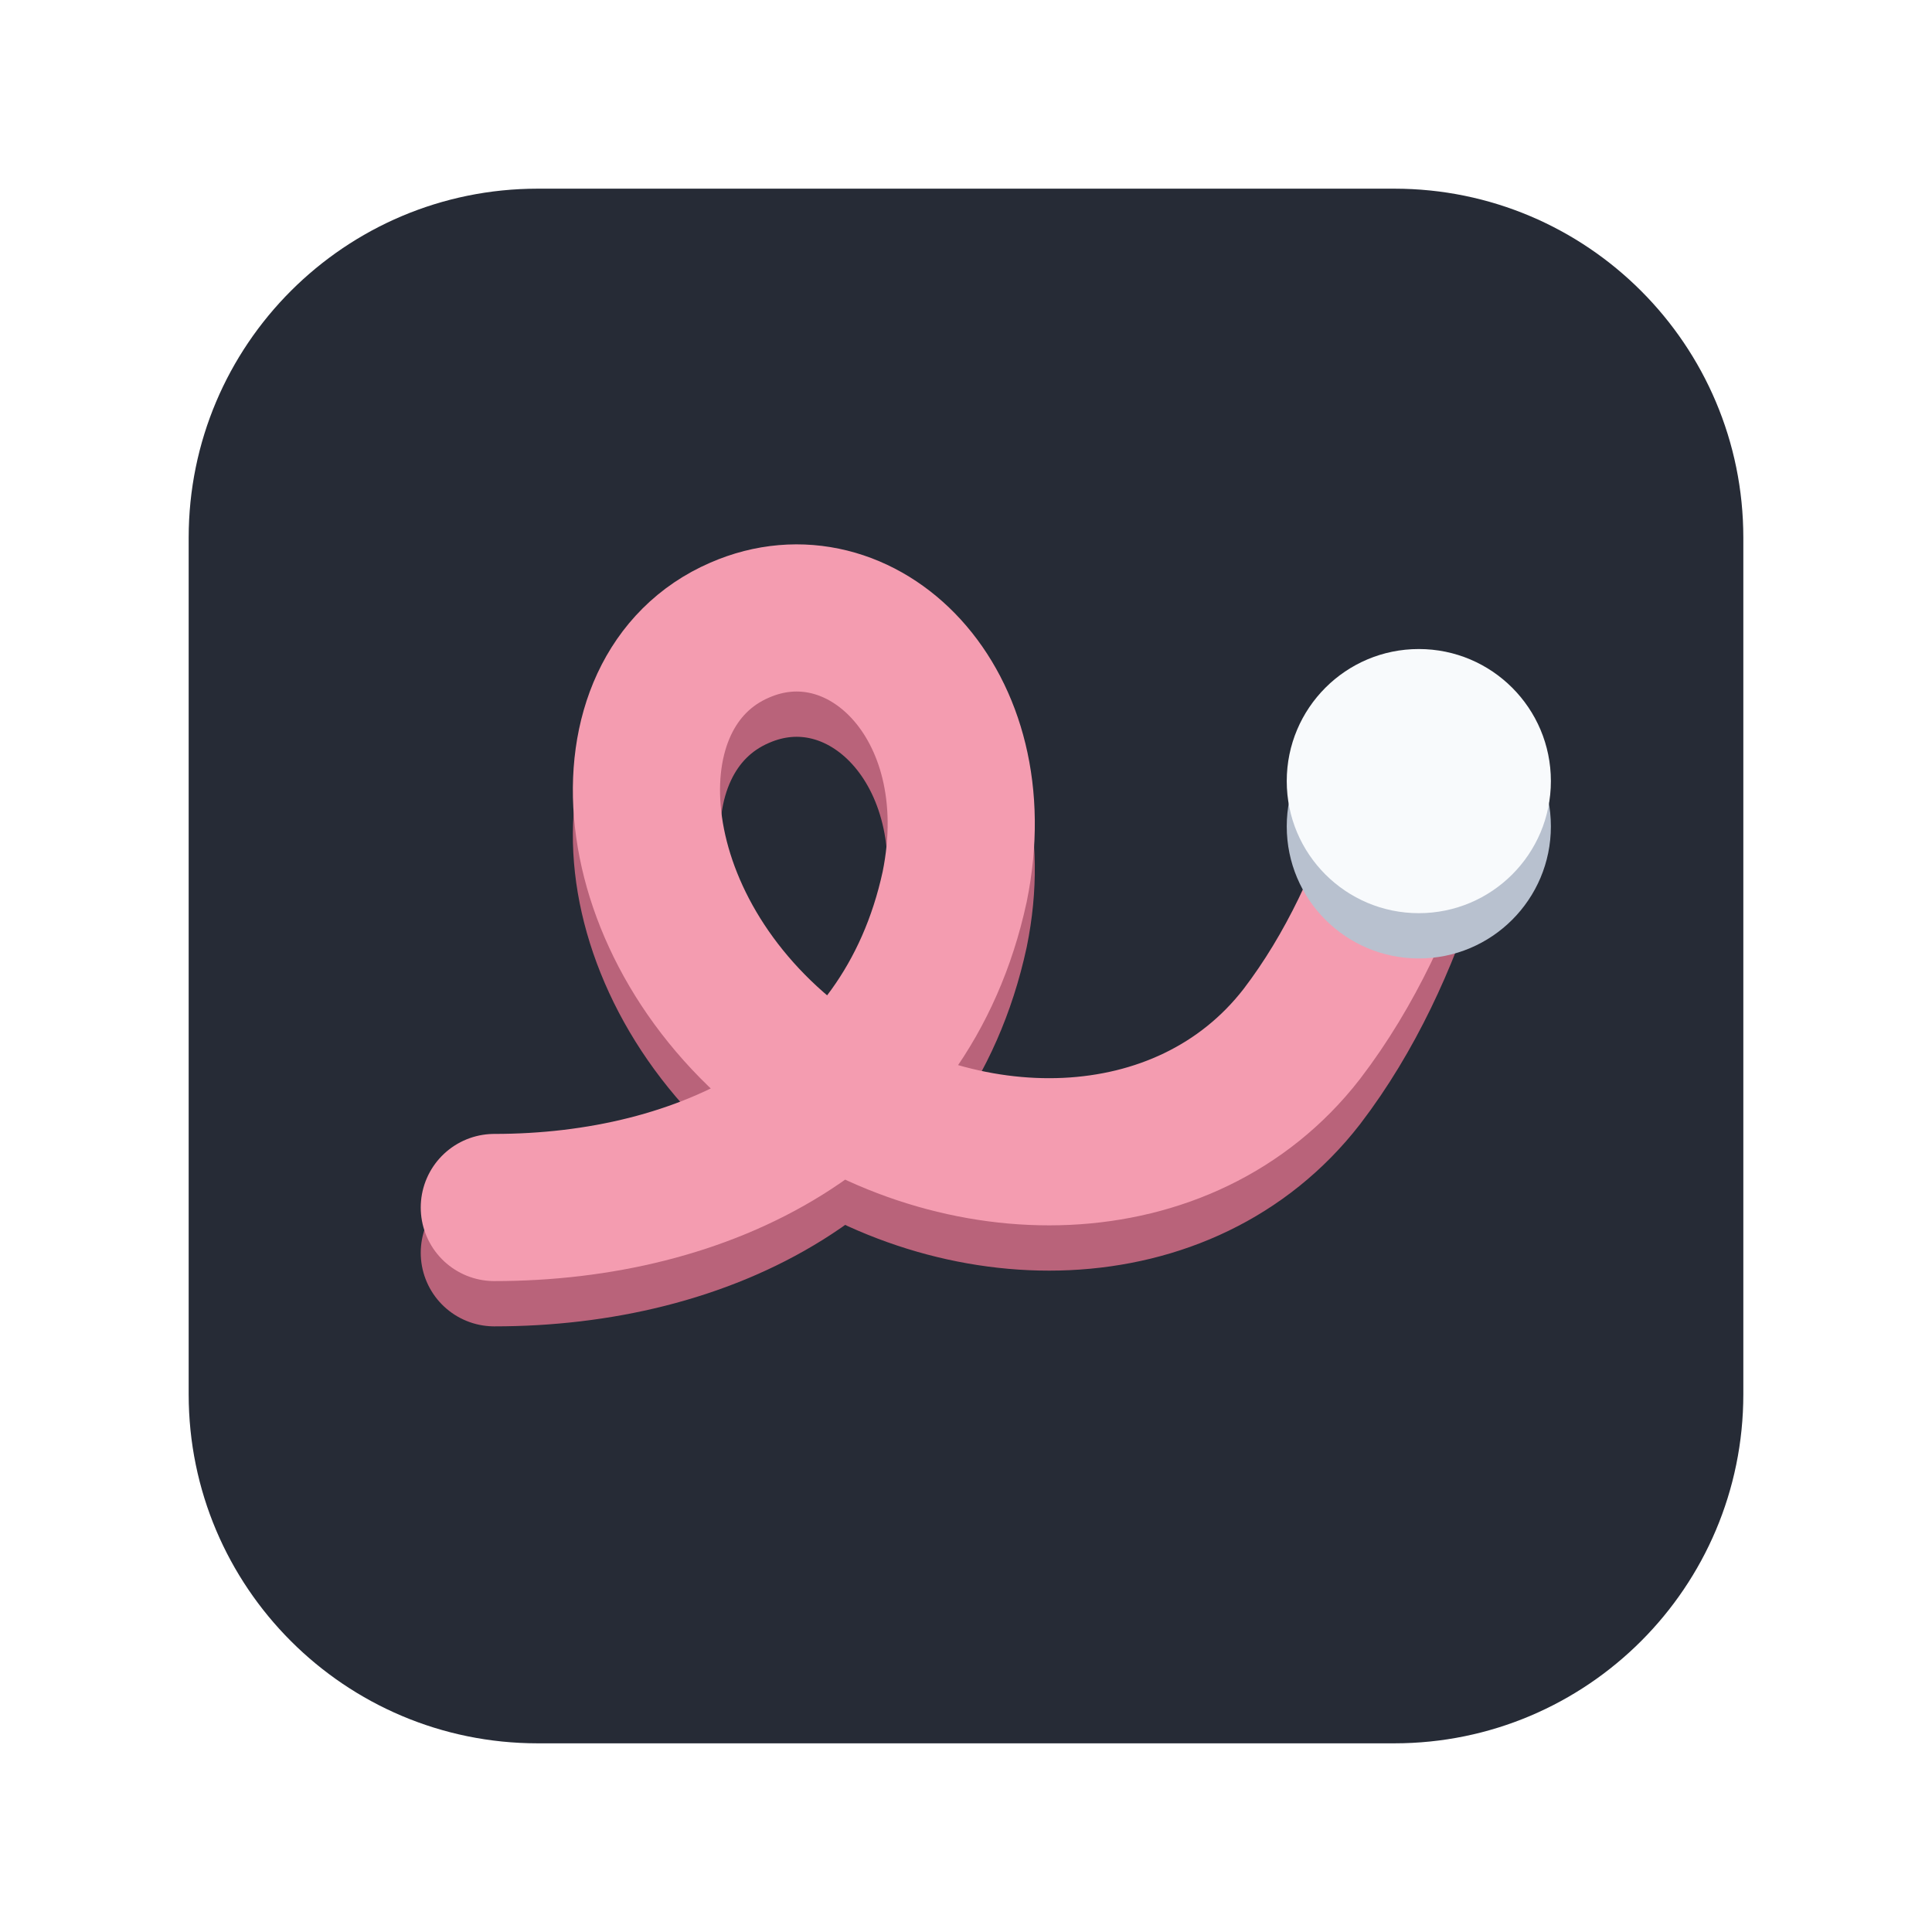
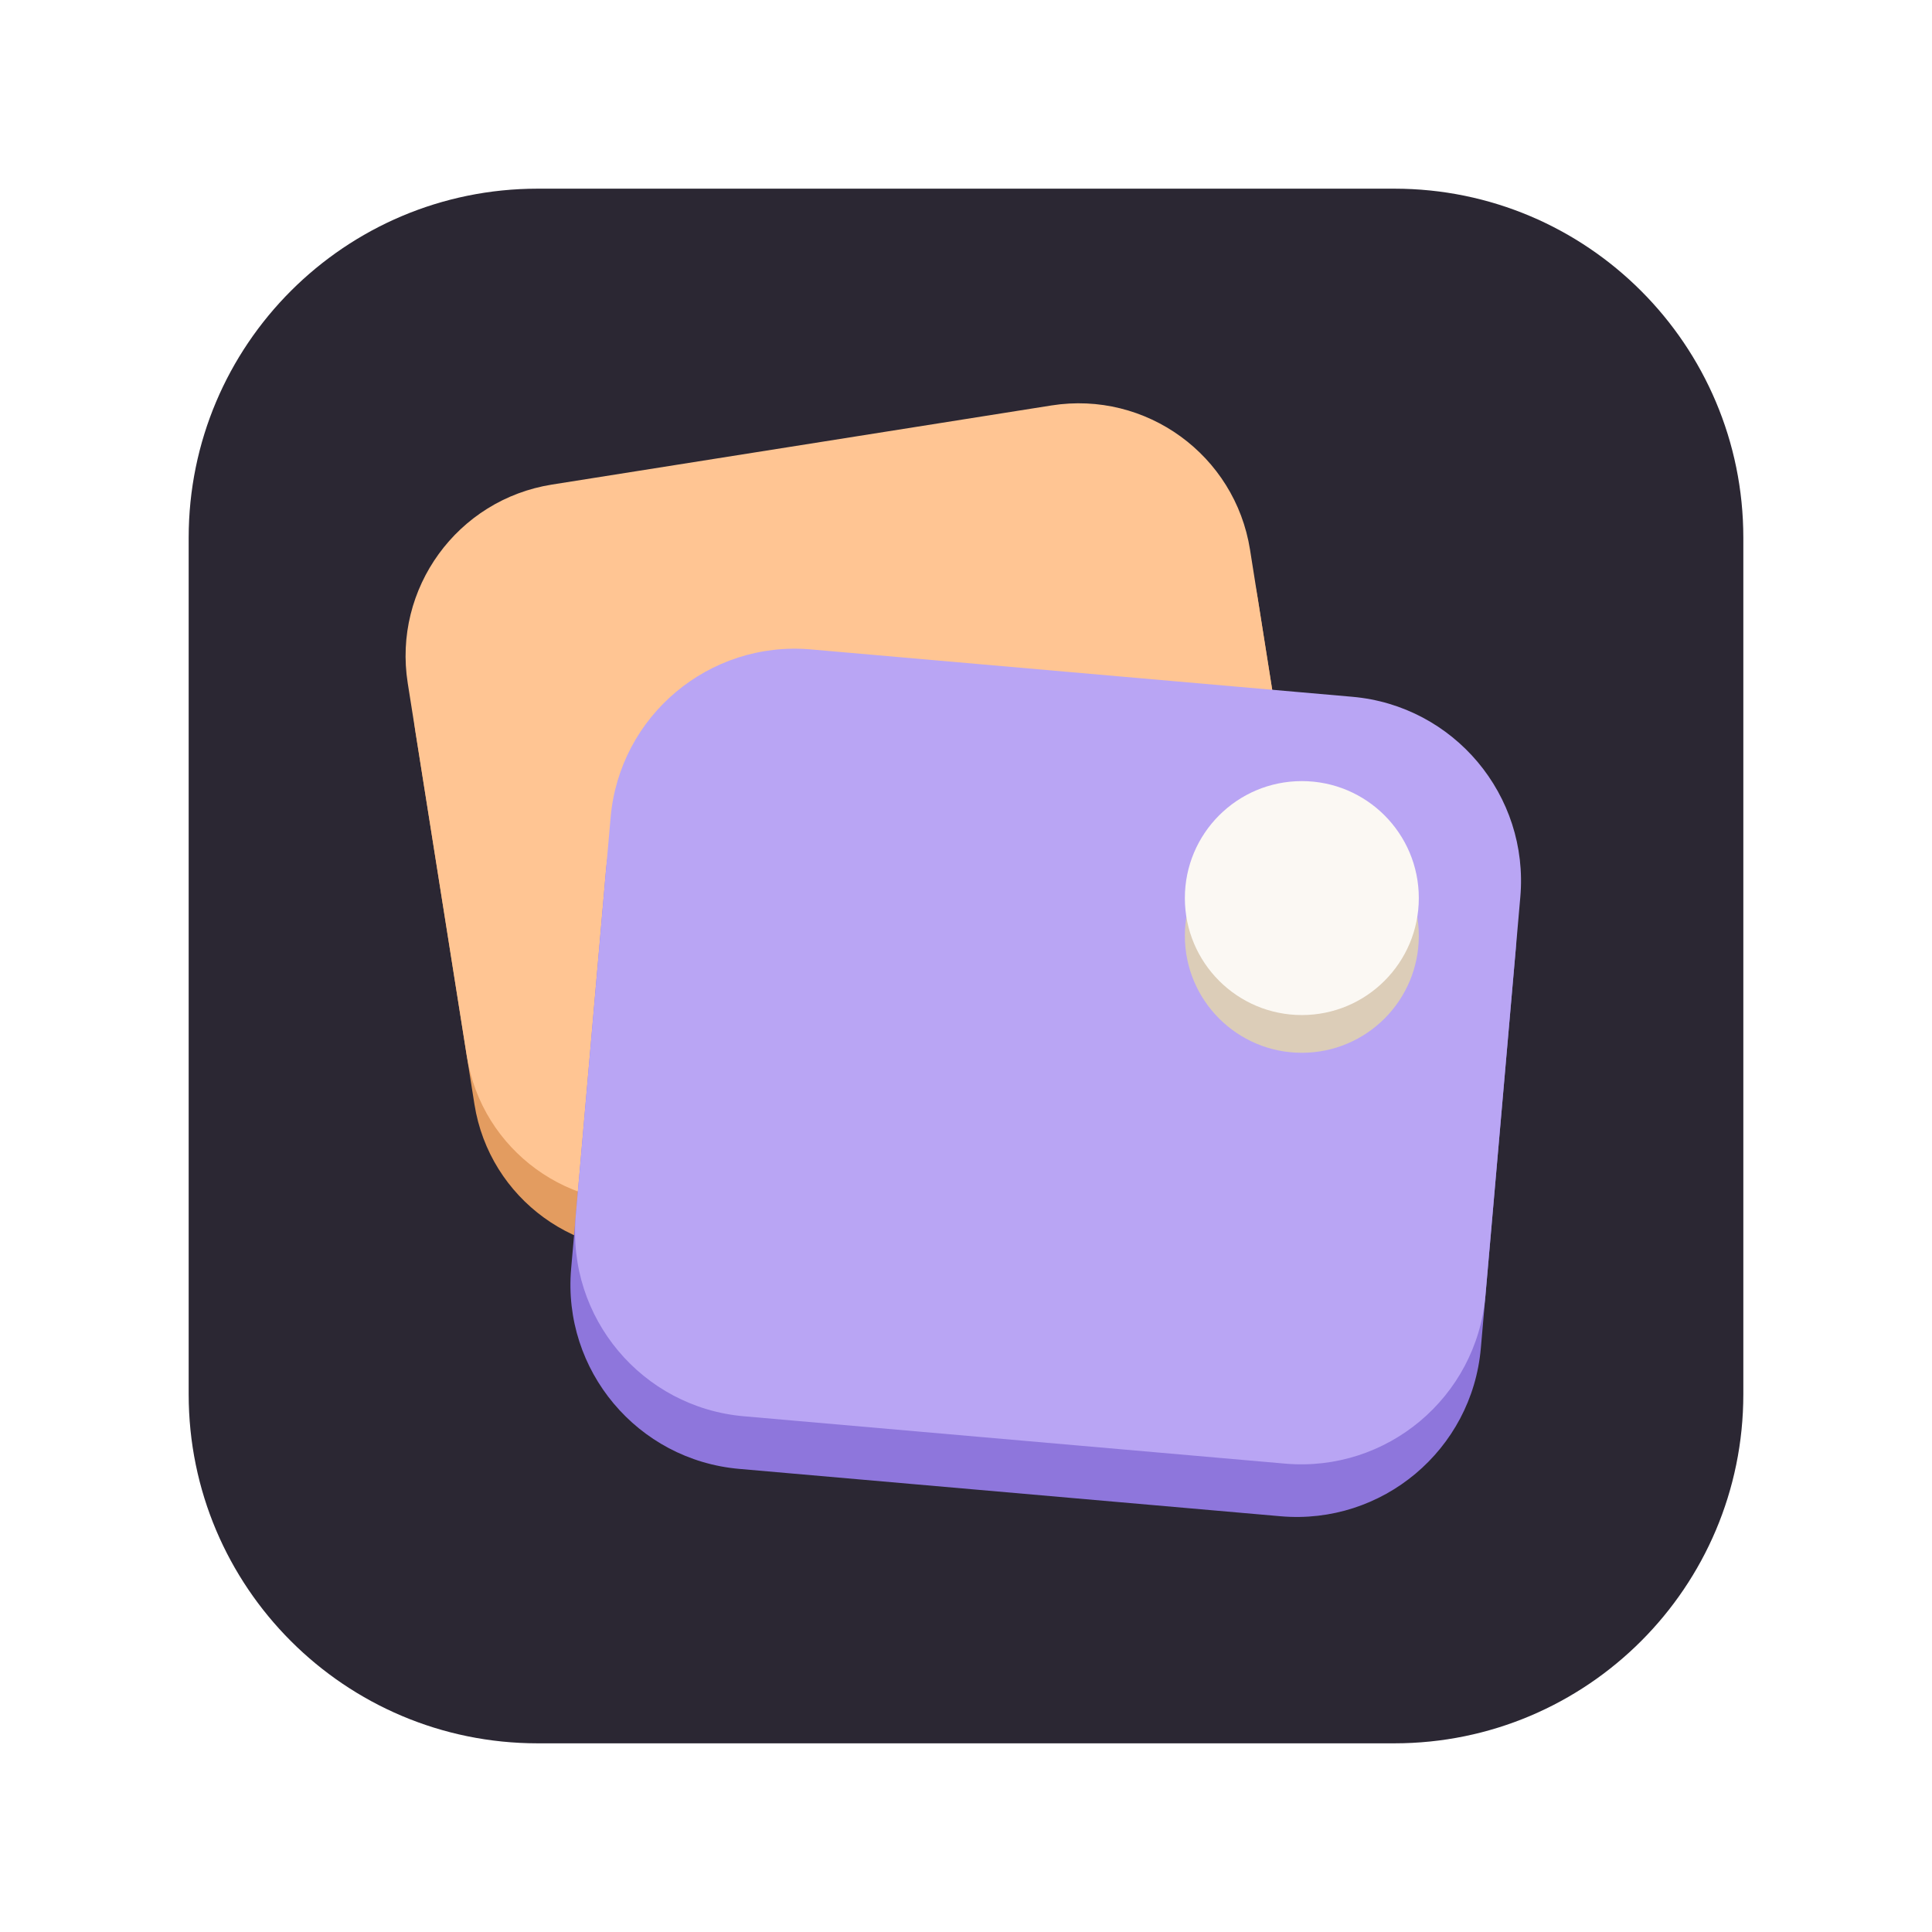
<svg xmlns="http://www.w3.org/2000/svg" viewBox="0 0 1024 1024" width="1024" height="1024">
-   <rect x="100" y="100" width="824" height="824" rx="185" fill="#262B36" />
-   <g fill="none" stroke-linecap="round" stroke-linejoin="round" stroke-width="78">
-     <path d="M262 640 C372 640 480 590 506 470 C526 372 456 306 392 334 C318 366 326 492 424 566 C508 628 628 628 690 548 C716 514 734 474 746 436" stroke="#B9637A" transform="translate(0 24)" />
-     <path d="M262 640 C372 640 480 590 506 470 C526 372 456 306 392 334 C318 366 326 492 424 566 C508 628 628 628 690 548 C716 514 734 474 746 436" stroke="#F49CB0" />
+   <rect x="100" y="100" width="824" height="824" rx="185" fill="#2B2733" />
+   <g transform="translate(-4 -26)">
+     <g transform="rotate(-9 470 470)">
+       <rect x="236" y="258" width="452" height="384" rx="92" fill="#E39C60" transform="translate(0 26)" />
+       <rect x="236" y="258" width="452" height="384" rx="92" fill="#FFC593" />
+     </g>
+     <g transform="rotate(5 560 580)">
+       <rect x="318" y="382" width="484" height="408" rx="98" fill="#8E76DC" transform="translate(0 28)" />
+       <rect x="318" y="382" width="484" height="408" rx="98" fill="#B9A5F4" />
+     </g>
+     <circle cx="694" cy="502" r="62" fill="#DCCDB8" transform="translate(0 20)" />
+     <circle cx="694" cy="502" r="62" fill="#FBF8F3" />
  </g>
-   <circle cx="752" cy="414" r="70" fill="#B8C1CF" transform="translate(0 24)" />
-   <circle cx="752" cy="414" r="70" fill="#F8FAFC" />
</svg>
